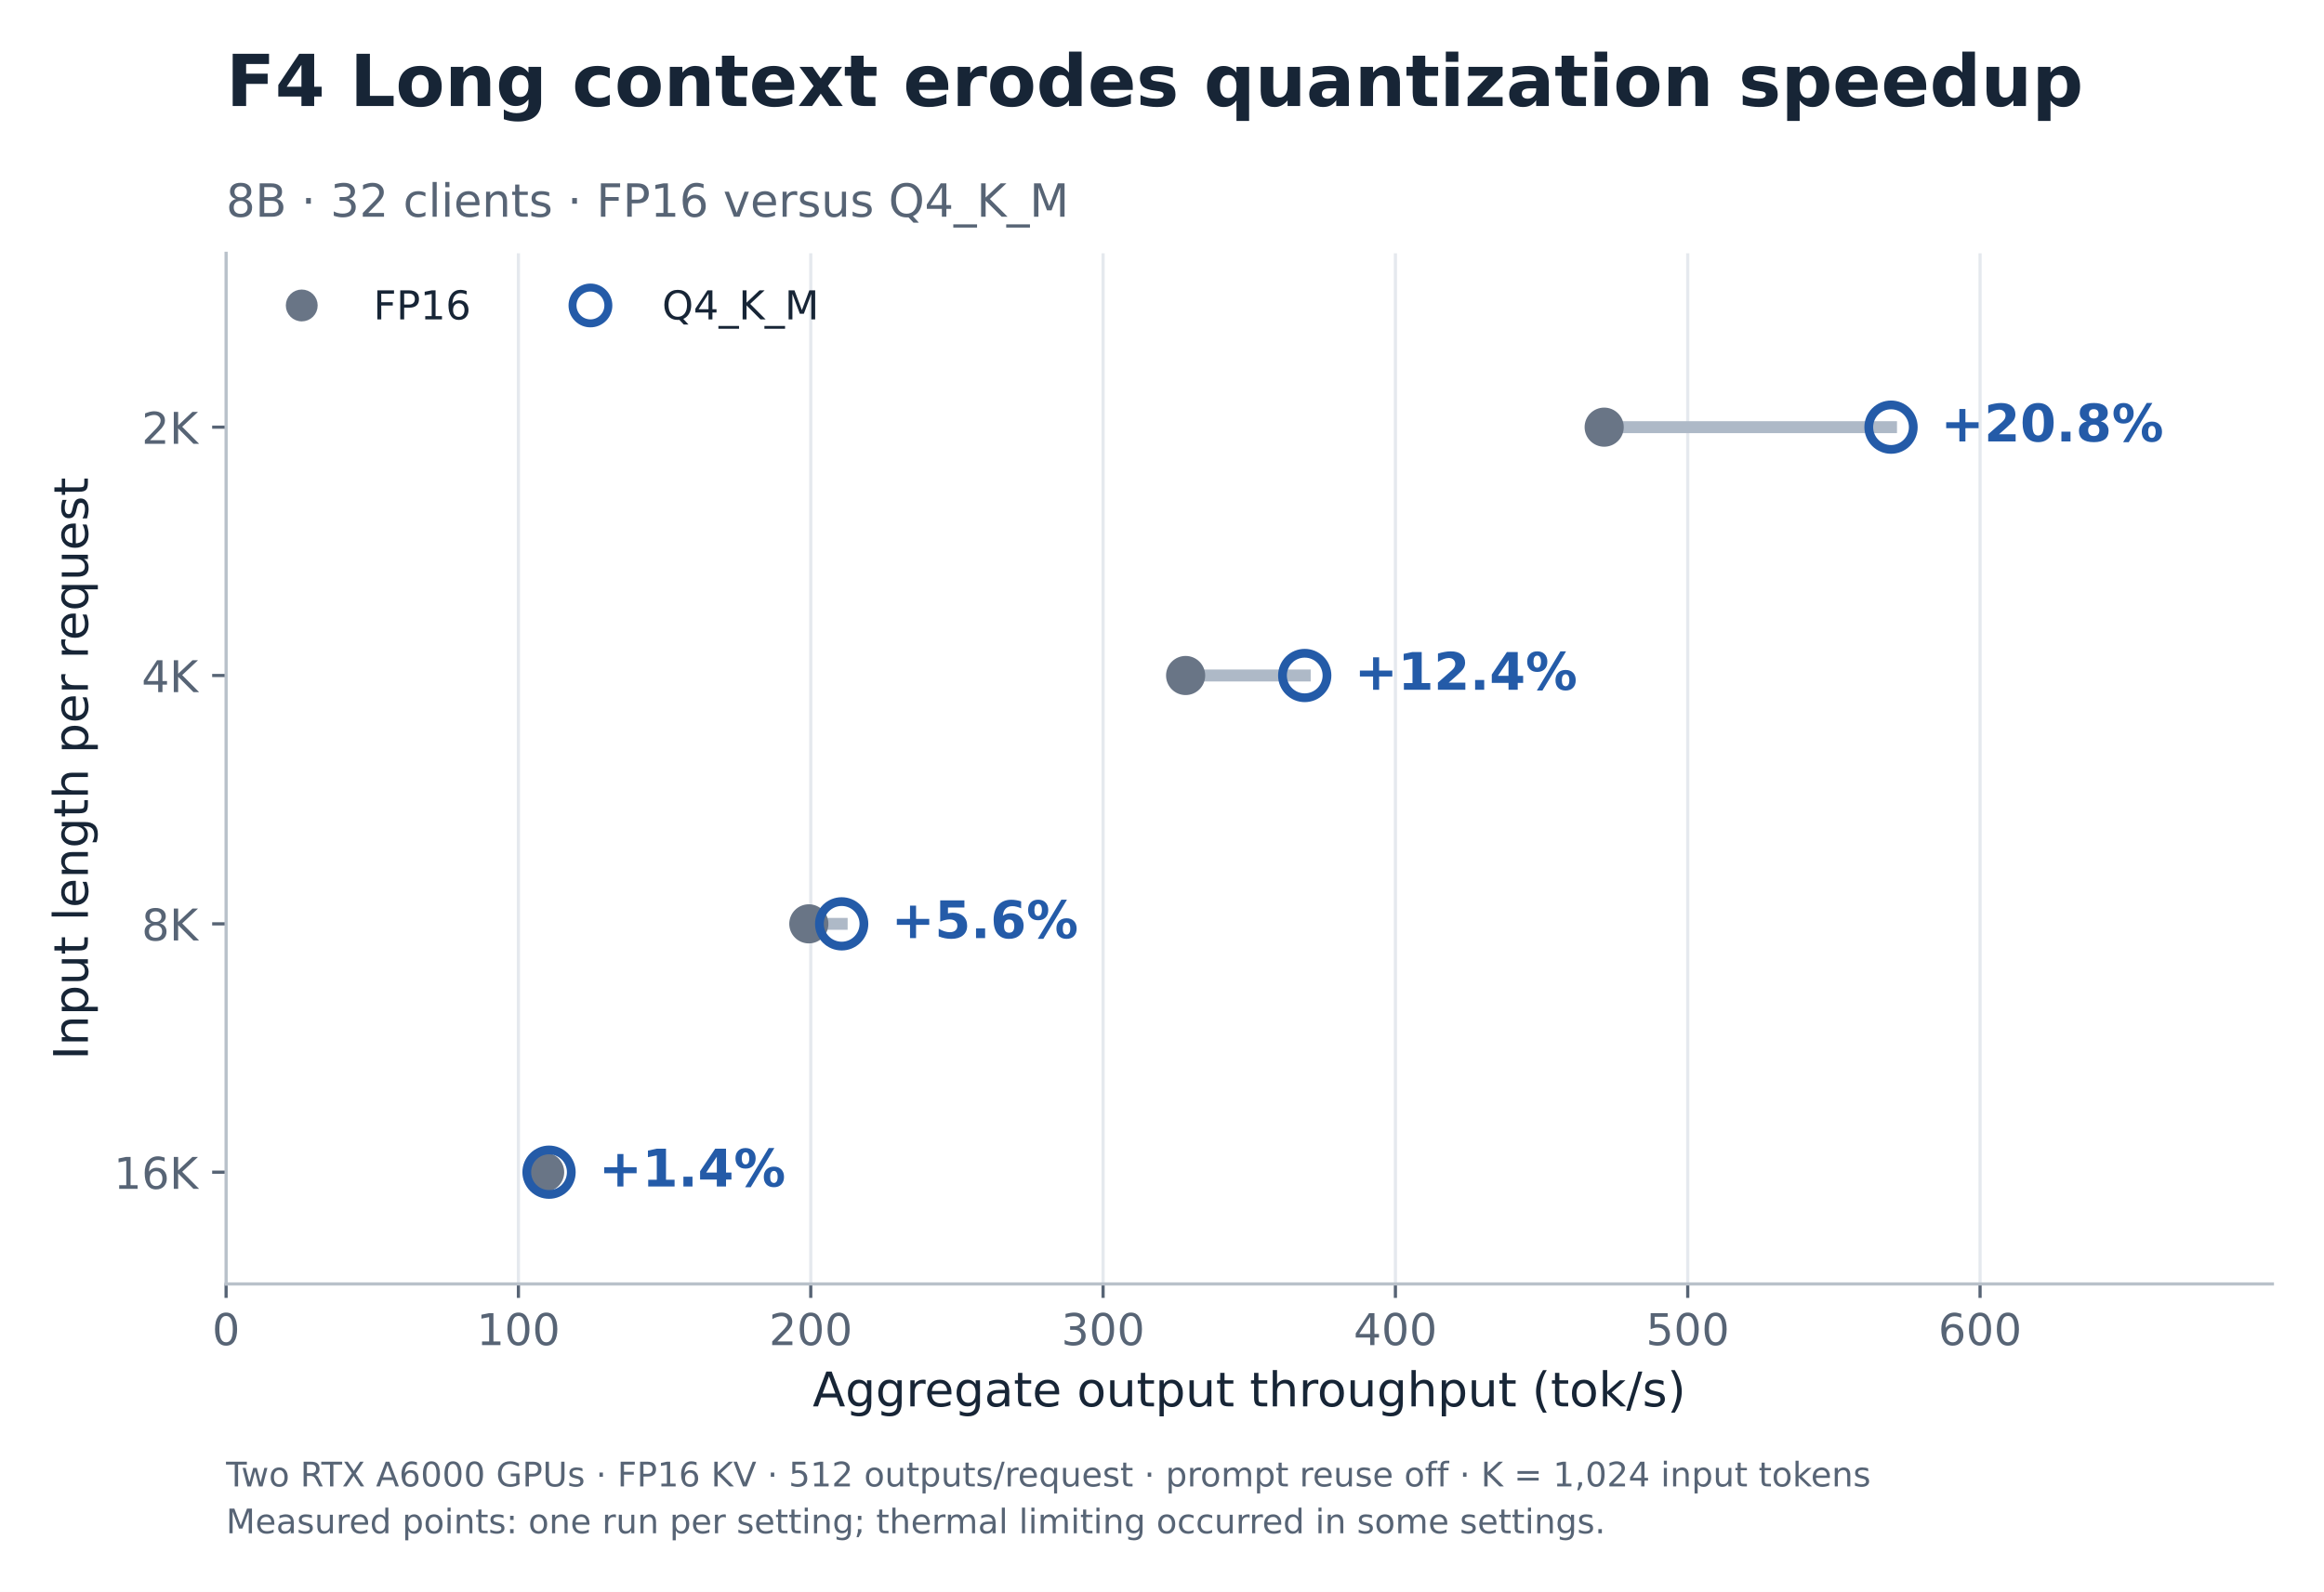
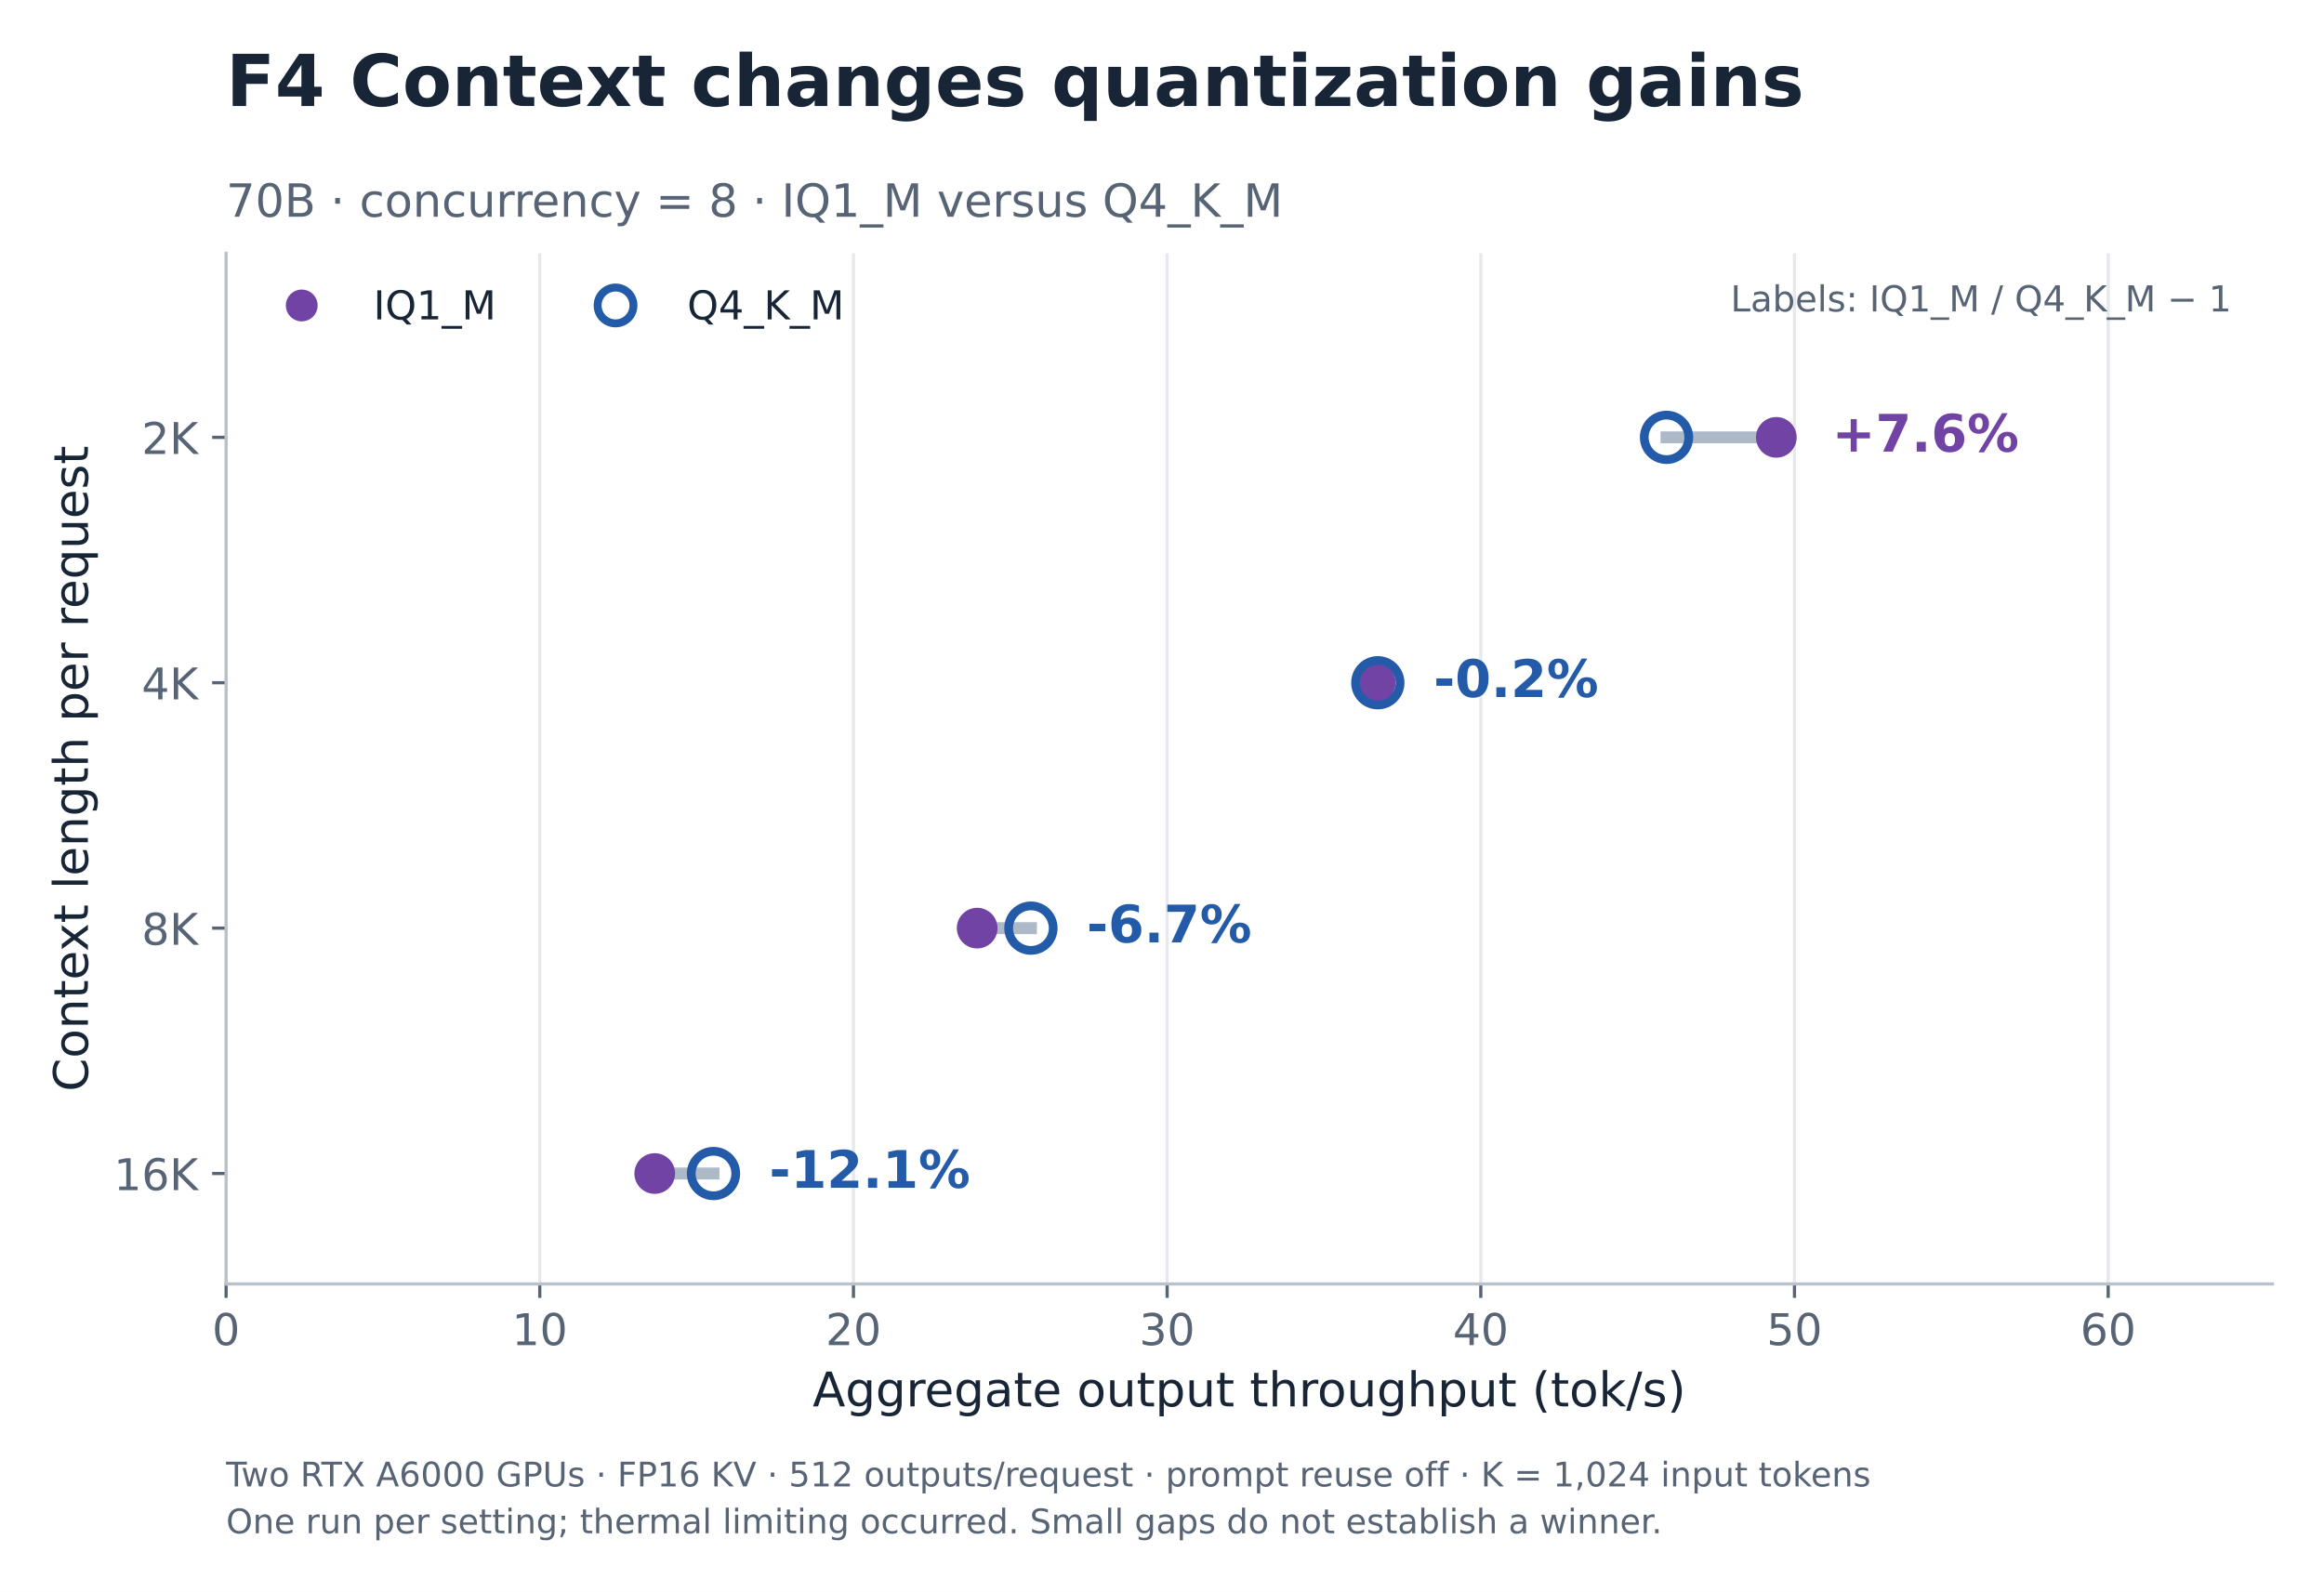
<svg xmlns="http://www.w3.org/2000/svg" xmlns:xlink="http://www.w3.org/1999/xlink" width="583.681pt" height="399.917pt" viewBox="0 0 583.681 399.917" version="1.1">
  <defs>
    <style type="text/css">*{stroke-linejoin: round; stroke-linecap: butt}</style>
  </defs>
  <g id="figure_1">
    <g id="patch_1">
-       <path d="M -0 399.917  L 583.681 399.917  L 583.681 0  L -0 0  z " style="fill: #ffffff" />
+       <path d="M -0 399.917 L 583.681 399.917 L 583.681 0 L -0 0 z " style="fill: #ffffff" />
    </g>
    <g id="axes_1">
      <g id="patch_2">
-         <path d="M 56.785 322.549  L 570.721 322.549  L 570.721 63.637  L 56.785 63.637  z " style="fill: #ffffff" />
+         <path d="M 56.785 322.549 L 570.721 322.549 L 570.721 63.637 L 56.785 63.637 z " style="fill: #ffffff" />
      </g>
      <g id="matplotlib.axis_1">
        <g id="xtick_1">
          <g id="line2d_1">
-             <path d="M 56.785 322.549  L 56.785 63.637  " clip-path="url(#pba1b779925)" style="fill: none; stroke: #e5e9ee; stroke-width: 0.8; stroke-linecap: square" />
+             <path d="M 56.785 322.549 L 56.785 63.637 " clip-path="url(#pbae0865b48)" style="fill: none; stroke: #e5e9ee; stroke-width: 0.8; stroke-linecap: square" />
          </g>
          <g id="line2d_2">
            <defs>
-               <path id="m690d9b82c9" d="M 0 0  L 0 3.5  " style="stroke: #576475; stroke-width: 0.8" />
+               <path id="mf8b59f0779" d="M 0 0 L 0 3.5 " style="stroke: #576475; stroke-width: 0.8" />
            </defs>
            <g>
-               <use xlink:href="#m690d9b82c9" x="56.785" y="322.549" style="fill: #576475; stroke: #576475; stroke-width: 0.8" />
+               <use xlink:href="#mf8b59f0779" x="56.785" y="322.549" style="fill: #576475; stroke: #576475; stroke-width: 0.8" />
            </g>
          </g>
          <g id="text_1">
            <text style="font-size: 11px; font-family: 'DejaVu Sans'; text-anchor: middle; fill: #576475" x="56.785" y="337.907" transform="rotate(-0 56.78484 337.9075)">0</text>
          </g>
        </g>
        <g id="xtick_2">
          <g id="line2d_3">
-             <path d="M 130.204 322.549  L 130.204 63.637  " clip-path="url(#pba1b779925)" style="fill: none; stroke: #e5e9ee; stroke-width: 0.8; stroke-linecap: square" />
+             <path d="M 135.566 322.549 L 135.566 63.637 " clip-path="url(#pbae0865b48)" style="fill: none; stroke: #e5e9ee; stroke-width: 0.8; stroke-linecap: square" />
          </g>
          <g id="line2d_4">
            <g>
-               <use xlink:href="#m690d9b82c9" x="130.204" y="322.549" style="fill: #576475; stroke: #576475; stroke-width: 0.8" />
+               <use xlink:href="#mf8b59f0779" x="135.566" y="322.549" style="fill: #576475; stroke: #576475; stroke-width: 0.8" />
            </g>
          </g>
          <g id="text_2">
-             <text style="font-size: 11px; font-family: 'DejaVu Sans'; text-anchor: middle; fill: #576475" x="130.204" y="337.907" transform="rotate(-0 130.2043 337.9075)">100</text>
+             <text style="font-size: 11px; font-family: 'DejaVu Sans'; text-anchor: middle; fill: #576475" x="135.566" y="337.907" transform="rotate(-0 135.5665 337.9075)">10</text>
          </g>
        </g>
        <g id="xtick_3">
          <g id="line2d_5">
-             <path d="M 203.624 322.549  L 203.624 63.637  " clip-path="url(#pba1b779925)" style="fill: none; stroke: #e5e9ee; stroke-width: 0.8; stroke-linecap: square" />
+             <path d="M 214.348 322.549 L 214.348 63.637 " clip-path="url(#pbae0865b48)" style="fill: none; stroke: #e5e9ee; stroke-width: 0.8; stroke-linecap: square" />
          </g>
          <g id="line2d_6">
            <g>
-               <use xlink:href="#m690d9b82c9" x="203.624" y="322.549" style="fill: #576475; stroke: #576475; stroke-width: 0.8" />
+               <use xlink:href="#mf8b59f0779" x="214.348" y="322.549" style="fill: #576475; stroke: #576475; stroke-width: 0.8" />
            </g>
          </g>
          <g id="text_3">
-             <text style="font-size: 11px; font-family: 'DejaVu Sans'; text-anchor: middle; fill: #576475" x="203.624" y="337.907" transform="rotate(-0 203.6237 337.9075)">200</text>
+             <text style="font-size: 11px; font-family: 'DejaVu Sans'; text-anchor: middle; fill: #576475" x="214.348" y="337.907" transform="rotate(-0 214.3481 337.9075)">20</text>
          </g>
        </g>
        <g id="xtick_4">
          <g id="line2d_7">
-             <path d="M 277.043 322.549  L 277.043 63.637  " clip-path="url(#pba1b779925)" style="fill: none; stroke: #e5e9ee; stroke-width: 0.8; stroke-linecap: square" />
+             <path d="M 293.13 322.549 L 293.13 63.637 " clip-path="url(#pbae0865b48)" style="fill: none; stroke: #e5e9ee; stroke-width: 0.8; stroke-linecap: square" />
          </g>
          <g id="line2d_8">
            <g>
-               <use xlink:href="#m690d9b82c9" x="277.043" y="322.549" style="fill: #576475; stroke: #576475; stroke-width: 0.8" />
+               <use xlink:href="#mf8b59f0779" x="293.13" y="322.549" style="fill: #576475; stroke: #576475; stroke-width: 0.8" />
            </g>
          </g>
          <g id="text_4">
-             <text style="font-size: 11px; font-family: 'DejaVu Sans'; text-anchor: middle; fill: #576475" x="277.043" y="337.907" transform="rotate(-0 277.0431 337.9075)">300</text>
+             <text style="font-size: 11px; font-family: 'DejaVu Sans'; text-anchor: middle; fill: #576475" x="293.13" y="337.907" transform="rotate(-0 293.1297 337.9075)">30</text>
          </g>
        </g>
        <g id="xtick_5">
          <g id="line2d_9">
-             <path d="M 350.463 322.549  L 350.463 63.637  " clip-path="url(#pba1b779925)" style="fill: none; stroke: #e5e9ee; stroke-width: 0.8; stroke-linecap: square" />
+             <path d="M 371.911 322.549 L 371.911 63.637 " clip-path="url(#pbae0865b48)" style="fill: none; stroke: #e5e9ee; stroke-width: 0.8; stroke-linecap: square" />
          </g>
          <g id="line2d_10">
            <g>
-               <use xlink:href="#m690d9b82c9" x="350.463" y="322.549" style="fill: #576475; stroke: #576475; stroke-width: 0.8" />
+               <use xlink:href="#mf8b59f0779" x="371.911" y="322.549" style="fill: #576475; stroke: #576475; stroke-width: 0.8" />
            </g>
          </g>
          <g id="text_5">
-             <text style="font-size: 11px; font-family: 'DejaVu Sans'; text-anchor: middle; fill: #576475" x="350.463" y="337.907" transform="rotate(-0 350.4626 337.9075)">400</text>
+             <text style="font-size: 11px; font-family: 'DejaVu Sans'; text-anchor: middle; fill: #576475" x="371.911" y="337.907" transform="rotate(-0 371.9114 337.9075)">40</text>
          </g>
        </g>
        <g id="xtick_6">
          <g id="line2d_11">
-             <path d="M 423.882 322.549  L 423.882 63.637  " clip-path="url(#pba1b779925)" style="fill: none; stroke: #e5e9ee; stroke-width: 0.8; stroke-linecap: square" />
+             <path d="M 450.693 322.549 L 450.693 63.637 " clip-path="url(#pbae0865b48)" style="fill: none; stroke: #e5e9ee; stroke-width: 0.8; stroke-linecap: square" />
          </g>
          <g id="line2d_12">
            <g>
-               <use xlink:href="#m690d9b82c9" x="423.882" y="322.549" style="fill: #576475; stroke: #576475; stroke-width: 0.8" />
+               <use xlink:href="#mf8b59f0779" x="450.693" y="322.549" style="fill: #576475; stroke: #576475; stroke-width: 0.8" />
            </g>
          </g>
          <g id="text_6">
-             <text style="font-size: 11px; font-family: 'DejaVu Sans'; text-anchor: middle; fill: #576475" x="423.882" y="337.907" transform="rotate(-0 423.882 337.9075)">500</text>
+             <text style="font-size: 11px; font-family: 'DejaVu Sans'; text-anchor: middle; fill: #576475" x="450.693" y="337.907" transform="rotate(-0 450.693 337.9075)">50</text>
          </g>
        </g>
        <g id="xtick_7">
          <g id="line2d_13">
-             <path d="M 497.301 322.549  L 497.301 63.637  " clip-path="url(#pba1b779925)" style="fill: none; stroke: #e5e9ee; stroke-width: 0.8; stroke-linecap: square" />
+             <path d="M 529.475 322.549 L 529.475 63.637 " clip-path="url(#pbae0865b48)" style="fill: none; stroke: #e5e9ee; stroke-width: 0.8; stroke-linecap: square" />
          </g>
          <g id="line2d_14">
            <g>
-               <use xlink:href="#m690d9b82c9" x="497.301" y="322.549" style="fill: #576475; stroke: #576475; stroke-width: 0.8" />
+               <use xlink:href="#mf8b59f0779" x="529.475" y="322.549" style="fill: #576475; stroke: #576475; stroke-width: 0.8" />
            </g>
          </g>
          <g id="text_7">
-             <text style="font-size: 11px; font-family: 'DejaVu Sans'; text-anchor: middle; fill: #576475" x="497.301" y="337.907" transform="rotate(-0 497.3014 337.9075)">600</text>
+             <text style="font-size: 11px; font-family: 'DejaVu Sans'; text-anchor: middle; fill: #576475" x="529.475" y="337.907" transform="rotate(-0 529.4746 337.9075)">60</text>
          </g>
        </g>
        <g id="text_8">
          <text style="font-size: 12px; font-family: 'DejaVu Sans'; text-anchor: middle; fill: #172536" x="313.753" y="353.313" transform="rotate(-0 313.7528 353.3132)">Aggregate output throughput (tok/s)</text>
        </g>
      </g>
      <g id="matplotlib.axis_2">
        <g id="ytick_1">
          <g id="line2d_15">
            <defs>
-               <path id="meb2cbd47fd" d="M 0 0  L -3.5 0  " style="stroke: #576475; stroke-width: 0.8" />
+               <path id="m589d2a413e" d="M 0 0 L -3.5 0 " style="stroke: #576475; stroke-width: 0.8" />
            </defs>
            <g>
-               <use xlink:href="#meb2cbd47fd" x="56.785" y="107.309" style="fill: #576475; stroke: #576475; stroke-width: 0.8" />
+               <use xlink:href="#m589d2a413e" x="56.785" y="109.871" style="fill: #576475; stroke: #576475; stroke-width: 0.8" />
            </g>
          </g>
          <g id="text_9">
-             <text style="font-size: 11px; font-family: 'DejaVu Sans'; text-anchor: end; fill: #576475" x="49.785" y="111.488" transform="rotate(-0 49.78484 111.4882)">2K</text>
+             <text style="font-size: 11px; font-family: 'DejaVu Sans'; text-anchor: end; fill: #576475" x="49.785" y="114.051" transform="rotate(-0 49.78484 114.0506)">2K</text>
          </g>
        </g>
        <g id="ytick_2">
          <g id="line2d_16">
            <g>
-               <use xlink:href="#meb2cbd47fd" x="56.785" y="169.698" style="fill: #576475; stroke: #576475; stroke-width: 0.8" />
+               <use xlink:href="#m589d2a413e" x="56.785" y="171.517" style="fill: #576475; stroke: #576475; stroke-width: 0.8" />
            </g>
          </g>
          <g id="text_10">
-             <text style="font-size: 11px; font-family: 'DejaVu Sans'; text-anchor: end; fill: #576475" x="49.785" y="173.877" transform="rotate(-0 49.78484 173.8767)">4K</text>
+             <text style="font-size: 11px; font-family: 'DejaVu Sans'; text-anchor: end; fill: #576475" x="49.785" y="175.696" transform="rotate(-0 49.78484 175.6963)">4K</text>
          </g>
        </g>
        <g id="ytick_3">
          <g id="line2d_17">
            <g>
-               <use xlink:href="#meb2cbd47fd" x="56.785" y="232.086" style="fill: #576475; stroke: #576475; stroke-width: 0.8" />
+               <use xlink:href="#m589d2a413e" x="56.785" y="233.163" style="fill: #576475; stroke: #576475; stroke-width: 0.8" />
            </g>
          </g>
          <g id="text_11">
-             <text style="font-size: 11px; font-family: 'DejaVu Sans'; text-anchor: end; fill: #576475" x="49.785" y="236.265" transform="rotate(-0 49.78484 236.2651)">8K</text>
+             <text style="font-size: 11px; font-family: 'DejaVu Sans'; text-anchor: end; fill: #576475" x="49.785" y="237.342" transform="rotate(-0 49.78484 237.342)">8K</text>
          </g>
        </g>
        <g id="ytick_4">
          <g id="line2d_18">
            <g>
-               <use xlink:href="#meb2cbd47fd" x="56.785" y="294.474" style="fill: #576475; stroke: #576475; stroke-width: 0.8" />
+               <use xlink:href="#m589d2a413e" x="56.785" y="294.809" style="fill: #576475; stroke: #576475; stroke-width: 0.8" />
            </g>
          </g>
          <g id="text_12">
-             <text style="font-size: 11px; font-family: 'DejaVu Sans'; text-anchor: end; fill: #576475" x="49.785" y="298.654" transform="rotate(-0 49.78484 298.6535)">16K</text>
+             <text style="font-size: 11px; font-family: 'DejaVu Sans'; text-anchor: end; fill: #576475" x="49.785" y="298.988" transform="rotate(-0 49.78484 298.9878)">16K</text>
          </g>
        </g>
        <g id="text_13">
-           <text style="font-size: 12px; font-family: 'DejaVu Sans'; text-anchor: middle; fill: #172536" x="22.078" y="193.093" transform="rotate(-90 22.07812 193.0932)">Input length per request</text>
+           <text style="font-size: 12px; font-family: 'DejaVu Sans'; text-anchor: middle; fill: #172536" x="22.078" y="193.093" transform="rotate(-90 22.07812 193.0932)">Context length per request</text>
        </g>
      </g>
      <g id="line2d_19">
-         <path d="M 402.896 107.309  L 474.938 107.309  " clip-path="url(#pba1b779925)" style="fill: none; stroke: #aeb9c7; stroke-width: 3; stroke-linecap: square" />
+         <path d="M 418.554 109.871 L 446.13 109.871 " clip-path="url(#pbae0865b48)" style="fill: none; stroke: #aeb9c7; stroke-width: 3; stroke-linecap: square" />
      </g>
      <g id="line2d_20">
-         <path d="M 297.773 169.698  L 327.687 169.698  " clip-path="url(#pba1b779925)" style="fill: none; stroke: #aeb9c7; stroke-width: 3; stroke-linecap: square" />
+         <path d="M 346.043 171.517 L 345.413 171.517 " clip-path="url(#pbae0865b48)" style="fill: none; stroke: #aeb9c7; stroke-width: 3; stroke-linecap: square" />
      </g>
      <g id="line2d_21">
-         <path d="M 203.139 232.086  L 211.388 232.086  " clip-path="url(#pba1b779925)" style="fill: none; stroke: #aeb9c7; stroke-width: 3; stroke-linecap: square" />
+         <path d="M 258.923 233.163 L 245.42 233.163 " clip-path="url(#pbae0865b48)" style="fill: none; stroke: #aeb9c7; stroke-width: 3; stroke-linecap: square" />
      </g>
      <g id="line2d_22">
-         <path d="M 136.786 294.474  L 137.893 294.474  " clip-path="url(#pba1b779925)" style="fill: none; stroke: #aeb9c7; stroke-width: 3; stroke-linecap: square" />
+         <path d="M 179.195 294.809 L 164.44 294.809 " clip-path="url(#pbae0865b48)" style="fill: none; stroke: #aeb9c7; stroke-width: 3; stroke-linecap: square" />
      </g>
      <g id="patch_3">
-         <path d="M 56.785 322.549  L 56.785 63.637  " style="fill: none; stroke: #b9c1ca; stroke-width: 0.8; stroke-linejoin: miter; stroke-linecap: square" />
+         <path d="M 56.785 322.549 L 56.785 63.637 " style="fill: none; stroke: #b9c1ca; stroke-width: 0.8; stroke-linejoin: miter; stroke-linecap: square" />
      </g>
      <g id="patch_4">
-         <path d="M 56.785 322.549  L 570.721 322.549  " style="fill: none; stroke: #b9c1ca; stroke-width: 0.8; stroke-linejoin: miter; stroke-linecap: square" />
+         <path d="M 56.785 322.549 L 570.721 322.549 " style="fill: none; stroke: #b9c1ca; stroke-width: 0.8; stroke-linejoin: miter; stroke-linecap: square" />
      </g>
      <g id="text_14">
-         <text style="font-size: 11.5px; font-family: 'DejaVu Sans'; text-anchor: start; fill: #576475" x="56.785" y="54.453" transform="rotate(-0 56.78484 54.4529)">8B · 32 clients · FP16 versus Q4_K_M</text>
+         <text style="font-size: 11.5px; font-family: 'DejaVu Sans'; text-anchor: start; fill: #576475" x="56.785" y="54.453" transform="rotate(-0 56.78484 54.4529)">70B · concurrency = 8 · IQ1_M versus Q4_K_M</text>
      </g>
      <g id="PathCollection_1">
        <defs>
-           <path id="md16563e770" d="M 0 4.416  C 1.171 4.416 2.294 3.951 3.122 3.122  C 3.951 2.294 4.416 1.171 4.416 0  C 4.416 -1.171 3.951 -2.294 3.122 -3.122  C 2.294 -3.951 1.171 -4.416 0 -4.416  C -1.171 -4.416 -2.294 -3.951 -3.122 -3.122  C -3.951 -2.294 -4.416 -1.171 -4.416 0  C -4.416 1.171 -3.951 2.294 -3.122 3.122  C -2.294 3.951 -1.171 4.416 0 4.416  z " style="stroke: #697586" />
+           <path id="md6476a179f" d="M 0 4.61 C 1.223 4.61 2.395 4.124 3.26 3.26 C 4.124 2.395 4.61 1.223 4.61 0 C 4.61 -1.223 4.124 -2.395 3.26 -3.26 C 2.395 -4.124 1.223 -4.61 0 -4.61 C -1.223 -4.61 -2.395 -4.124 -3.26 -3.26 C -4.124 -2.395 -4.61 -1.223 -4.61 0 C -4.61 1.223 -4.124 2.395 -3.26 3.26 C -2.395 4.124 -1.223 4.61 0 4.61 z " style="stroke: #7143a5" />
        </defs>
-         <g clip-path="url(#pba1b779925)">
-           <use xlink:href="#md16563e770" x="402.896" y="107.309" style="fill: #697586; stroke: #697586" />
+         <g clip-path="url(#pbae0865b48)">
+           <use xlink:href="#md6476a179f" x="446.13" y="109.871" style="fill: #7143a5; stroke: #7143a5" />
        </g>
      </g>
      <g id="text_15">
-         <text style="font-weight: 700; font-size: 13px; font-family: 'DejaVu Sans'; text-anchor: start; fill: #245ba8" x="487.419" y="110.896" transform="rotate(-0 487.4189 110.8963)">+20.8%</text>
+         <text style="font-weight: 700; font-size: 13px; font-family: 'DejaVu Sans'; text-anchor: start; fill: #7143a5" x="460.13" y="113.459" transform="rotate(-0 460.1303 113.4587)">+7.6%</text>
      </g>
      <g id="PathCollection_2">
-         <g clip-path="url(#pba1b779925)">
-           <use xlink:href="#md16563e770" x="297.773" y="169.698" style="fill: #697586; stroke: #697586" />
+         <g clip-path="url(#pbae0865b48)">
+           <use xlink:href="#md6476a179f" x="345.413" y="171.517" style="fill: #7143a5; stroke: #7143a5" />
        </g>
      </g>
      <g id="text_16">
-         <text style="font-weight: 700; font-size: 13px; font-family: 'DejaVu Sans'; text-anchor: start; fill: #245ba8" x="340.168" y="173.285" transform="rotate(-0 340.1684 173.2847)">+12.4%</text>
+         <text style="font-weight: 700; font-size: 13px; font-family: 'DejaVu Sans'; text-anchor: start; fill: #245ba8" x="360.043" y="175.104" transform="rotate(-0 360.0428 175.1044)">-0.2%</text>
      </g>
      <g id="PathCollection_3">
-         <g clip-path="url(#pba1b779925)">
-           <use xlink:href="#md16563e770" x="203.139" y="232.086" style="fill: #697586; stroke: #697586" />
+         <g clip-path="url(#pbae0865b48)">
+           <use xlink:href="#md6476a179f" x="245.42" y="233.163" style="fill: #7143a5; stroke: #7143a5" />
        </g>
      </g>
      <g id="text_17">
-         <text style="font-weight: 700; font-size: 13px; font-family: 'DejaVu Sans'; text-anchor: start; fill: #245ba8" x="223.869" y="235.673" transform="rotate(-0 223.8691 235.6731)">+5.6%</text>
+         <text style="font-weight: 700; font-size: 13px; font-family: 'DejaVu Sans'; text-anchor: start; fill: #245ba8" x="272.923" y="236.75" transform="rotate(-0 272.9225 236.7501)">-6.7%</text>
      </g>
      <g id="PathCollection_4">
-         <g clip-path="url(#pba1b779925)">
-           <use xlink:href="#md16563e770" x="136.786" y="294.474" style="fill: #697586; stroke: #697586" />
+         <g clip-path="url(#pbae0865b48)">
+           <use xlink:href="#md6476a179f" x="164.44" y="294.809" style="fill: #7143a5; stroke: #7143a5" />
        </g>
      </g>
      <g id="text_18">
-         <text style="font-weight: 700; font-size: 13px; font-family: 'DejaVu Sans'; text-anchor: start; fill: #245ba8" x="150.375" y="298.062" transform="rotate(-0 150.3748 298.0616)">+1.4%</text>
+         <text style="font-weight: 700; font-size: 13px; font-family: 'DejaVu Sans'; text-anchor: start; fill: #245ba8" x="193.195" y="298.396" transform="rotate(-0 193.1953 298.3958)">-12.1%</text>
      </g>
      <g id="text_19">
-         <text style="font-weight: 700; font-size: 18px; font-family: 'DejaVu Sans'; text-anchor: start; fill: #172536" x="56.785" y="26.637" transform="rotate(-0 56.78484 26.63719)">F4  Long context erodes quantization speedup</text>
+         <text style="font-size: 9px; font-family: 'DejaVu Sans'; text-anchor: end; fill: #576475" x="560.442" y="78.243" transform="rotate(-0 560.4421 78.24314)">Labels: IQ1_M / Q4_K_M − 1</text>
+       </g>
+       <g id="text_20">
+         <text style="font-weight: 700; font-size: 18px; font-family: 'DejaVu Sans'; text-anchor: start; fill: #172536" x="56.785" y="26.637" transform="rotate(-0 56.78484 26.63719)">F4  Context changes quantization gains</text>
      </g>
      <g id="PathCollection_5">
-         <path d="M 474.938 112.899  C 476.42 112.899 477.842 112.31 478.89 111.262  C 479.939 110.214 480.528 108.792 480.528 107.309  C 480.528 105.827 479.939 104.405 478.89 103.356  C 477.842 102.308 476.42 101.719 474.938 101.719  C 473.455 101.719 472.033 102.308 470.985 103.356  C 469.936 104.405 469.347 105.827 469.347 107.309  C 469.347 108.792 469.936 110.214 470.985 111.262  C 472.033 112.31 473.455 112.899 474.938 112.899  L 474.938 112.899  z " clip-path="url(#pba1b779925)" style="fill: none; stroke: #245ba8; stroke-width: 2.2" />
+         <path d="M 418.554 115.462 C 420.036 115.462 421.458 114.873 422.507 113.824 C 423.555 112.776 424.144 111.354 424.144 109.871 C 424.144 108.389 423.555 106.967 422.507 105.919 C 421.458 104.87 420.036 104.281 418.554 104.281 C 417.071 104.281 415.649 104.87 414.601 105.919 C 413.553 106.967 412.964 108.389 412.964 109.871 C 412.964 111.354 413.553 112.776 414.601 113.824 C 415.649 114.873 417.071 115.462 418.554 115.462 L 418.554 115.462 z " clip-path="url(#pbae0865b48)" style="fill: none; stroke: #245ba8; stroke-width: 2.2" />
      </g>
      <g id="PathCollection_6">
-         <path d="M 327.687 175.288  C 329.17 175.288 330.592 174.699 331.64 173.65  C 332.688 172.602 333.277 171.18 333.277 169.698  C 333.277 168.215 332.688 166.793 331.64 165.745  C 330.592 164.696 329.17 164.107 327.687 164.107  C 326.205 164.107 324.783 164.696 323.734 165.745  C 322.686 166.793 322.097 168.215 322.097 169.698  C 322.097 171.18 322.686 172.602 323.734 173.65  C 324.783 174.699 326.205 175.288 327.687 175.288  L 327.687 175.288  z " clip-path="url(#pba1b779925)" style="fill: none; stroke: #245ba8; stroke-width: 2.2" />
+         <path d="M 346.043 177.107 C 347.525 177.107 348.947 176.518 349.996 175.47 C 351.044 174.422 351.633 173 351.633 171.517 C 351.633 170.035 351.044 168.613 349.996 167.564 C 348.947 166.516 347.525 165.927 346.043 165.927 C 344.56 165.927 343.138 166.516 342.09 167.564 C 341.042 168.613 340.453 170.035 340.453 171.517 C 340.453 173 341.042 174.422 342.09 175.47 C 343.138 176.518 344.56 177.107 346.043 177.107 L 346.043 177.107 z " clip-path="url(#pbae0865b48)" style="fill: none; stroke: #245ba8; stroke-width: 2.2" />
      </g>
      <g id="PathCollection_7">
-         <path d="M 211.388 237.676  C 212.87 237.676 214.292 237.087 215.341 236.039  C 216.389 234.99 216.978 233.568 216.978 232.086  C 216.978 230.603 216.389 229.181 215.341 228.133  C 214.292 227.085 212.87 226.496 211.388 226.496  C 209.905 226.496 208.483 227.085 207.435 228.133  C 206.387 229.181 205.798 230.603 205.798 232.086  C 205.798 233.568 206.387 234.99 207.435 236.039  C 208.483 237.087 209.905 237.676 211.388 237.676  L 211.388 237.676  z " clip-path="url(#pba1b779925)" style="fill: none; stroke: #245ba8; stroke-width: 2.2" />
+         <path d="M 258.923 238.753 C 260.405 238.753 261.827 238.164 262.875 237.116 C 263.924 236.067 264.513 234.645 264.513 233.163 C 264.513 231.68 263.924 230.258 262.875 229.21 C 261.827 228.162 260.405 227.573 258.923 227.573 C 257.44 227.573 256.018 228.162 254.97 229.21 C 253.921 230.258 253.332 231.68 253.332 233.163 C 253.332 234.645 253.921 236.067 254.97 237.116 C 256.018 238.164 257.44 238.753 258.923 238.753 L 258.923 238.753 z " clip-path="url(#pbae0865b48)" style="fill: none; stroke: #245ba8; stroke-width: 2.2" />
      </g>
      <g id="PathCollection_8">
-         <path d="M 137.893 300.065  C 139.376 300.065 140.798 299.476 141.846 298.427  C 142.895 297.379 143.484 295.957 143.484 294.474  C 143.484 292.992 142.895 291.57 141.846 290.522  C 140.798 289.473 139.376 288.884 137.893 288.884  C 136.411 288.884 134.989 289.473 133.941 290.522  C 132.892 291.57 132.303 292.992 132.303 294.474  C 132.303 295.957 132.892 297.379 133.941 298.427  C 134.989 299.476 136.411 300.065 137.893 300.065  L 137.893 300.065  z " clip-path="url(#pba1b779925)" style="fill: none; stroke: #245ba8; stroke-width: 2.2" />
+         <path d="M 179.195 300.399 C 180.678 300.399 182.1 299.81 183.148 298.761 C 184.196 297.713 184.785 296.291 184.785 294.809 C 184.785 293.326 184.196 291.904 183.148 290.856 C 182.1 289.807 180.678 289.218 179.195 289.218 C 177.713 289.218 176.291 289.807 175.242 290.856 C 174.194 291.904 173.605 293.326 173.605 294.809 C 173.605 296.291 174.194 297.713 175.242 298.761 C 176.291 299.81 177.713 300.399 179.195 300.399 L 179.195 300.399 z " clip-path="url(#pbae0865b48)" style="fill: none; stroke: #245ba8; stroke-width: 2.2" />
      </g>
      <g id="legend_1">
        <g id="line2d_23">
          <defs>
-             <path id="me70dfae87d" d="M 0 3.5  C 0.928 3.5 1.819 3.131 2.475 2.475  C 3.131 1.819 3.5 0.928 3.5 0  C 3.5 -0.928 3.131 -1.819 2.475 -2.475  C 1.819 -3.131 0.928 -3.5 0 -3.5  C -0.928 -3.5 -1.819 -3.131 -2.475 -2.475  C -3.131 -1.819 -3.5 -0.928 -3.5 0  C -3.5 0.928 -3.131 1.819 -2.475 2.475  C -1.819 3.131 -0.928 3.5 0 3.5  z " style="stroke: #697586" />
+             <path id="m766179c7d9" d="M 0 3.5 C 0.928 3.5 1.819 3.131 2.475 2.475 C 3.131 1.819 3.5 0.928 3.5 0 C 3.5 -0.928 3.131 -1.819 2.475 -2.475 C 1.819 -3.131 0.928 -3.5 0 -3.5 C -0.928 -3.5 -1.819 -3.131 -2.475 -2.475 C -3.131 -1.819 -3.5 -0.928 -3.5 0 C -3.5 0.928 -3.131 1.819 -2.475 2.475 C -1.819 3.131 -0.928 3.5 0 3.5 z " style="stroke: #7143a5" />
          </defs>
          <g>
-             <use xlink:href="#me70dfae87d" x="75.785" y="76.736" style="fill: #697586; stroke: #697586" />
-           </g>
-         </g>
-         <g id="text_20">
-           <text style="font-size: 10px; font-family: 'DejaVu Sans'; text-anchor: start; fill: #172536" x="93.785" y="80.236" transform="rotate(-0 93.78484 80.23562)">FP16</text>
+             <use xlink:href="#m766179c7d9" x="75.785" y="76.736" style="fill: #7143a5; stroke: #7143a5" />
+           </g>
+         </g>
+         <g id="text_21">
+           <text style="font-size: 10px; font-family: 'DejaVu Sans'; text-anchor: start; fill: #172536" x="93.785" y="80.236" transform="rotate(-0 93.78484 80.23562)">IQ1_M</text>
        </g>
        <g id="line2d_24">
          <defs>
-             <path id="mc99a942642" d="M 0 4.5  C 1.193 4.5 2.338 4.026 3.182 3.182  C 4.026 2.338 4.5 1.193 4.5 0  C 4.5 -1.193 4.026 -2.338 3.182 -3.182  C 2.338 -4.026 1.193 -4.5 0 -4.5  C -1.193 -4.5 -2.338 -4.026 -3.182 -3.182  C -4.026 -2.338 -4.5 -1.193 -4.5 0  C -4.5 1.193 -4.026 2.338 -3.182 3.182  C -2.338 4.026 -1.193 4.5 0 4.5  z " style="stroke: #245ba8; stroke-width: 2" />
+             <path id="m78bcb6a167" d="M 0 4.5 C 1.193 4.5 2.338 4.026 3.182 3.182 C 4.026 2.338 4.5 1.193 4.5 0 C 4.5 -1.193 4.026 -2.338 3.182 -3.182 C 2.338 -4.026 1.193 -4.5 0 -4.5 C -1.193 -4.5 -2.338 -4.026 -3.182 -3.182 C -4.026 -2.338 -4.5 -1.193 -4.5 0 C -4.5 1.193 -4.026 2.338 -3.182 3.182 C -2.338 4.026 -1.193 4.5 0 4.5 z " style="stroke: #245ba8; stroke-width: 2" />
          </defs>
          <g>
-             <use xlink:href="#mc99a942642" x="148.291" y="76.736" style="fill: #ffffff; stroke: #245ba8; stroke-width: 2" />
-           </g>
-         </g>
-         <g id="text_21">
-           <text style="font-size: 10px; font-family: 'DejaVu Sans'; text-anchor: start; fill: #172536" x="166.291" y="80.236" transform="rotate(-0 166.2911 80.23562)">Q4_K_M</text>
+             <use xlink:href="#m78bcb6a167" x="154.597" y="76.736" style="fill: #ffffff; stroke: #245ba8; stroke-width: 2" />
+           </g>
+         </g>
+         <g id="text_22">
+           <text style="font-size: 10px; font-family: 'DejaVu Sans'; text-anchor: start; fill: #172536" x="172.597" y="80.236" transform="rotate(-0 172.5973 80.23562)">Q4_K_M</text>
        </g>
      </g>
    </g>
-     <g id="text_22">
+     <g id="text_23">
      <text style="font-size: 8.5px; font-family: 'DejaVu Sans'; fill: #576475" transform="translate(56.78484 373.4105)">Two RTX A6000 GPUs · FP16 KV · 512 outputs/request · prompt reuse off · K = 1,024 input tokens</text>
-       <text style="font-size: 8.5px; font-family: 'DejaVu Sans'; fill: #576475" transform="translate(56.78484 385.1892)">Measured points: one run per setting; thermal limiting occurred in some settings.</text>
+       <text style="font-size: 8.5px; font-family: 'DejaVu Sans'; fill: #576475" transform="translate(56.78484 385.1892)">One run per setting; thermal limiting occurred. Small gaps do not establish a winner.</text>
    </g>
  </g>
  <defs>
-     <clipPath id="pba1b779925">
+     <clipPath id="pbae0865b48">
      <rect x="56.785" y="63.637" width="513.936" height="258.912" />
    </clipPath>
  </defs>
</svg>
